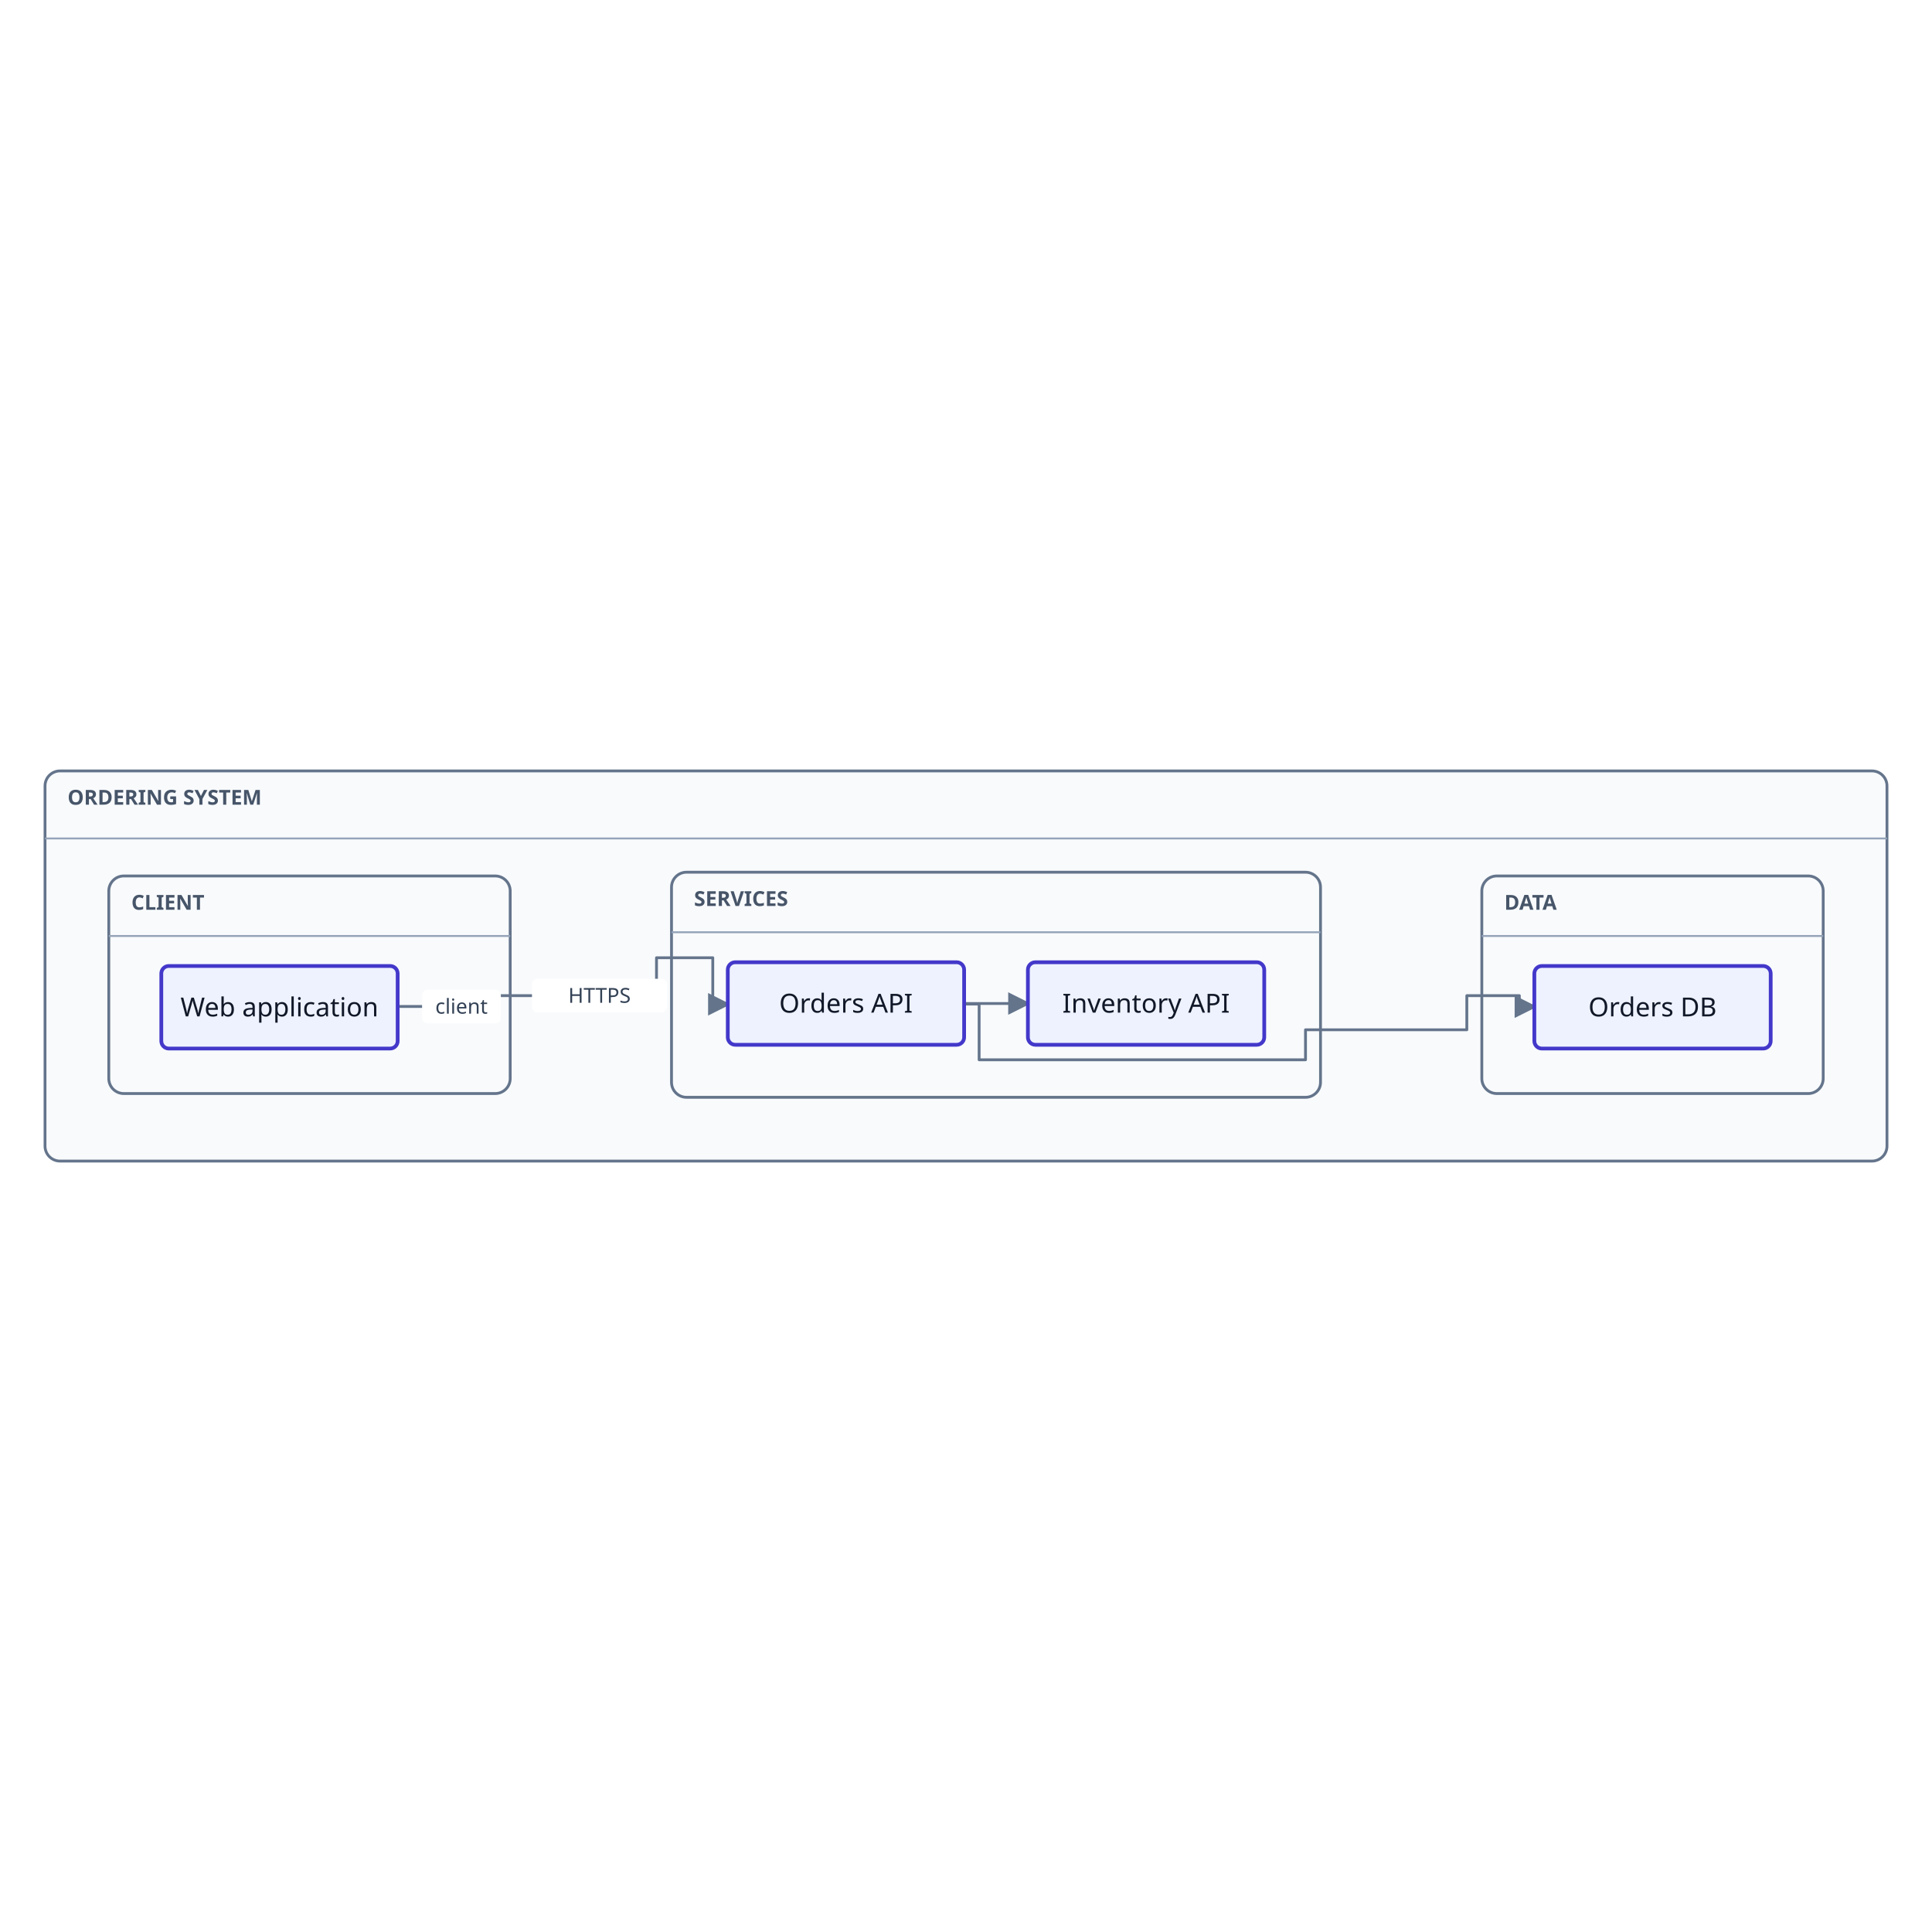
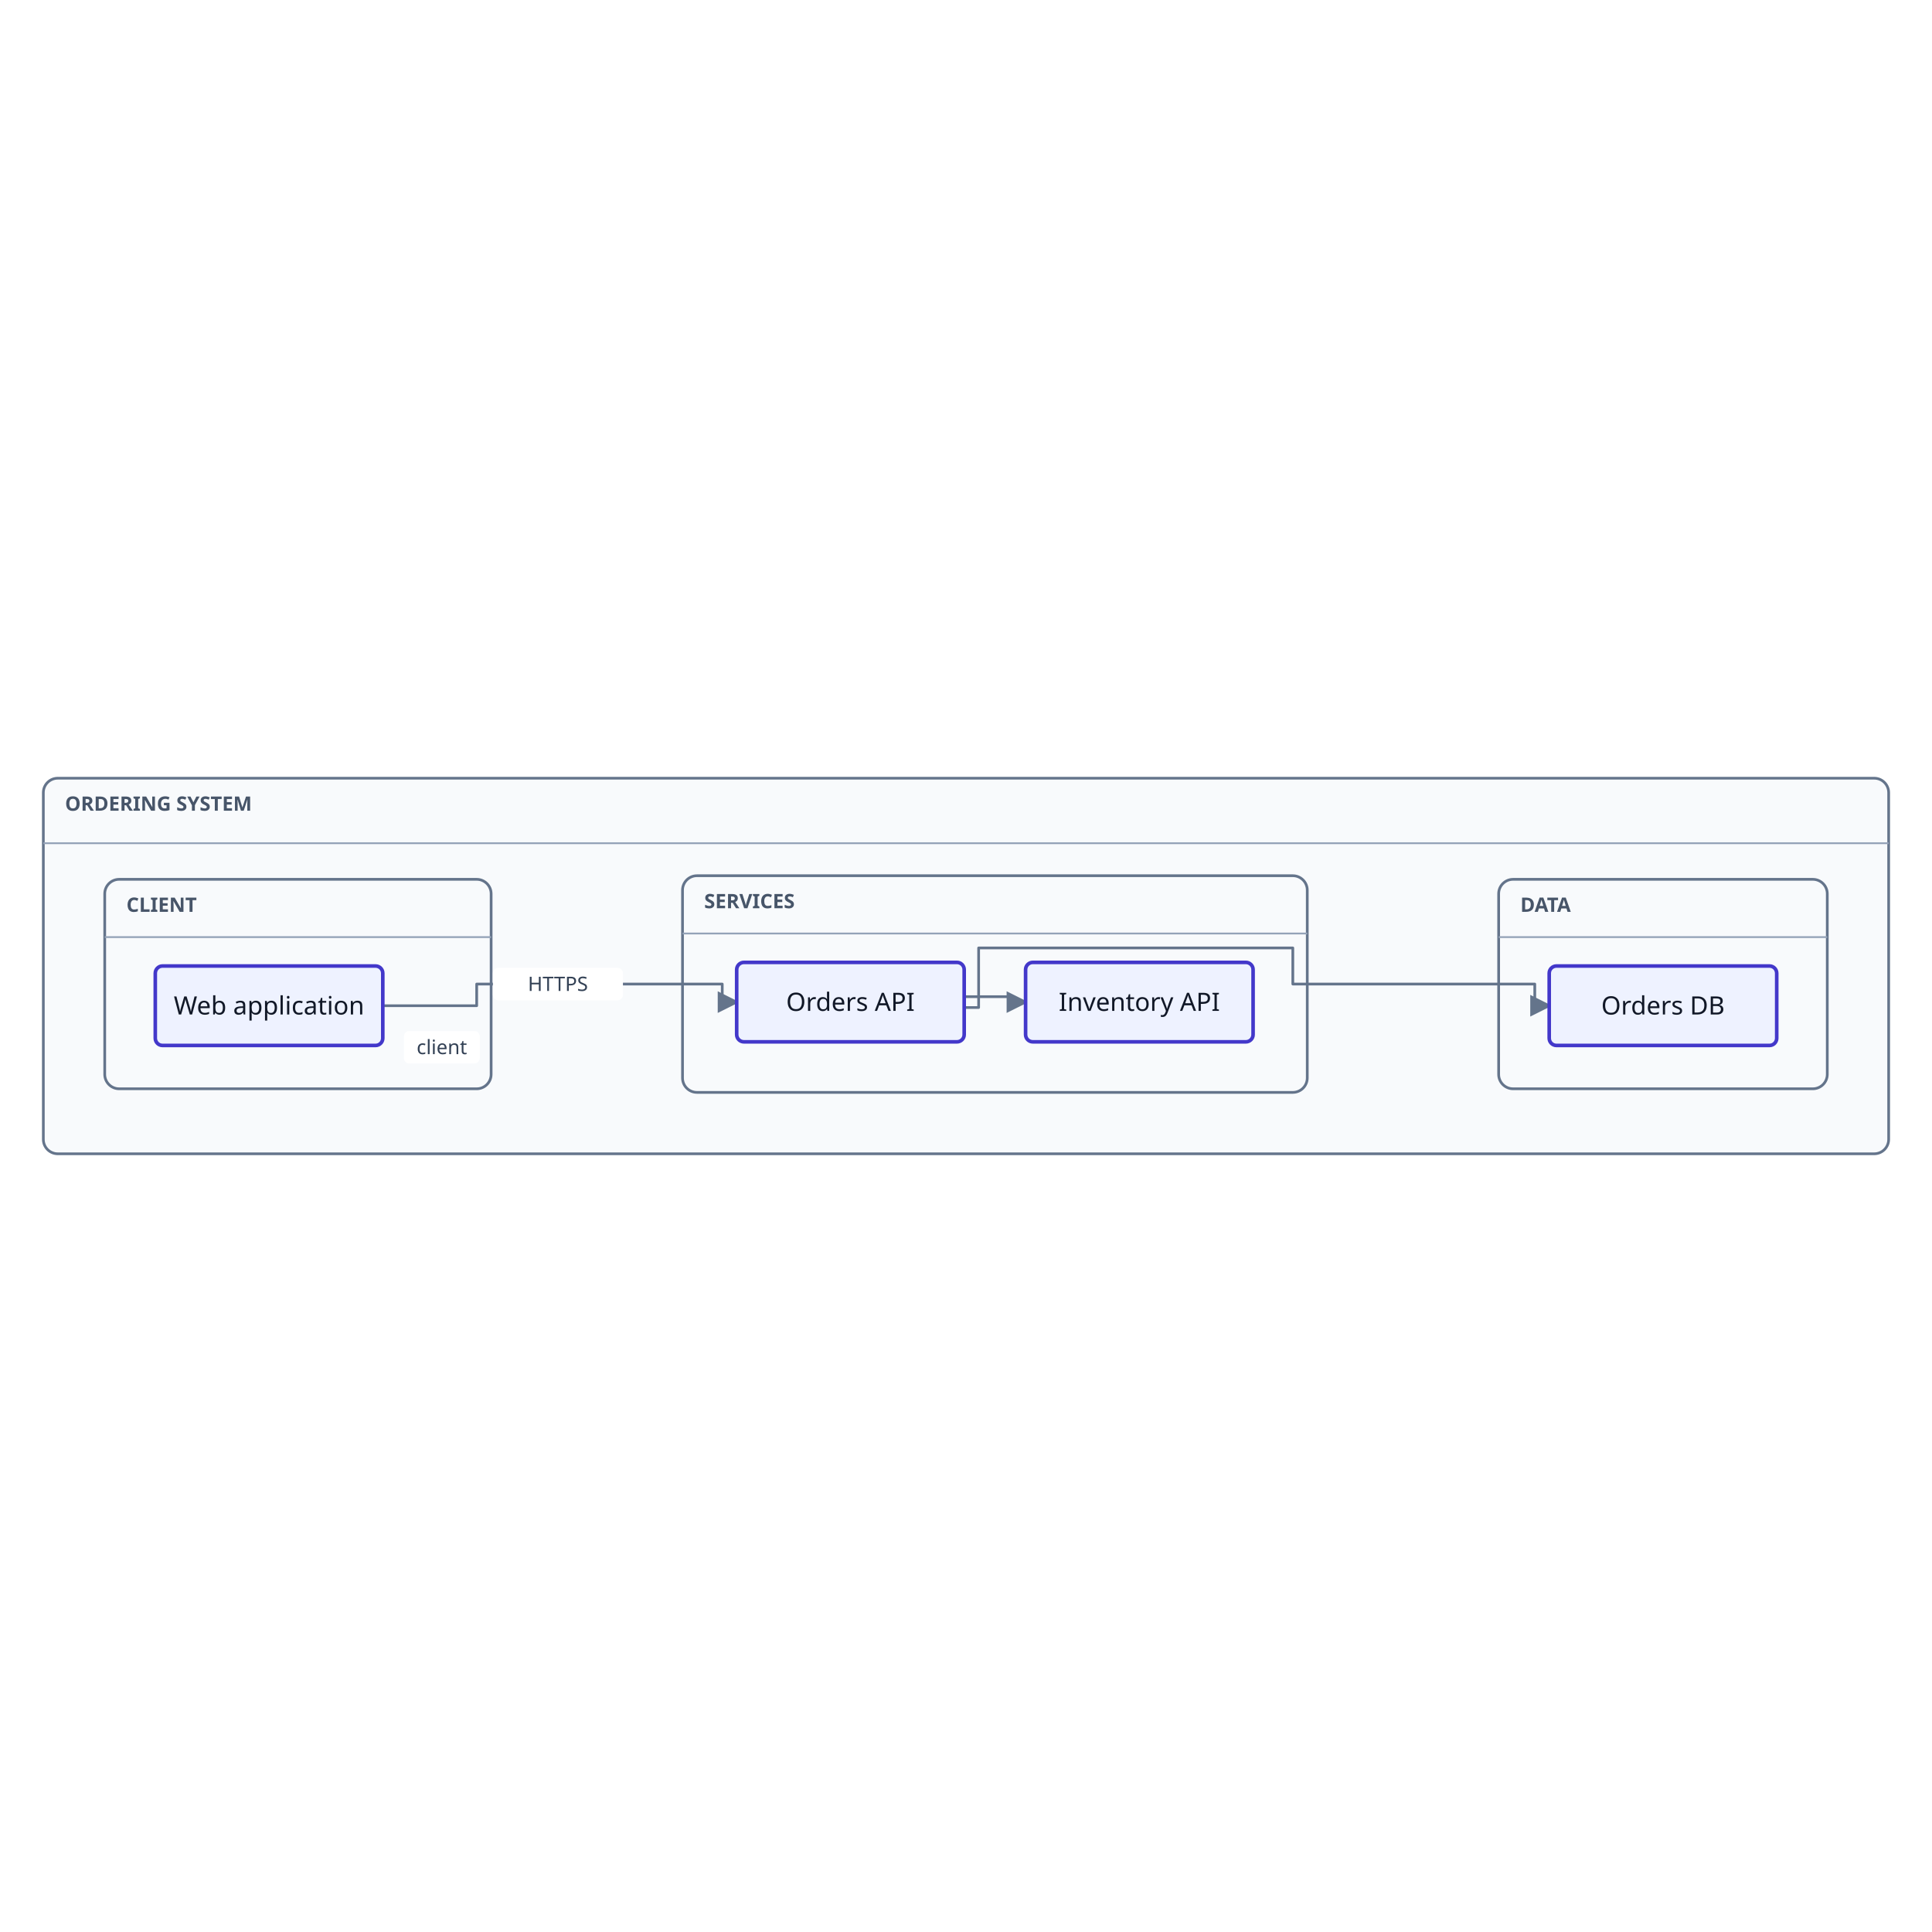
- <svg xmlns="http://www.w3.org/2000/svg" width="720" height="720" viewBox="0 0 1030 1030">
+ <svg xmlns="http://www.w3.org/2000/svg" width="720" height="720" viewBox="0 0 1070 1070">
  <defs>
    <marker id="arrow" markerWidth="8" markerHeight="8" refX="7" refY="4" orient="auto">
      <path d="M0,0 L8,4 L0,8 z" fill="#64748b" />
    </marker>
  </defs>
-   <rect x="0" y="0" width="1030" height="1030" fill="#ffffff" />
-   <g transform="translate(0 387)">
-     <rect x="24" y="24" width="982" height="208" rx="8" fill="#f8fafc" stroke="#64748b" stroke-width="1.5" />
-     <line x1="24" y1="60" x2="1006" y2="60" stroke="#94a3b8" />
+   <rect x="0" y="0" width="1070" height="1070" fill="#ffffff" />
+   <g transform="translate(0 407)">
+     <rect x="24" y="24" width="1022" height="208" rx="8" fill="#f8fafc" stroke="#64748b" stroke-width="1.5" />
+     <line x1="24" y1="60" x2="1046" y2="60" stroke="#94a3b8" />
    <text x="36" y="42" font-family="sans-serif" font-size="11" font-weight="600" fill="#475569">ORDERING SYSTEM</text>
    <rect x="58" y="80" width="214" height="116" rx="8" fill="#f8fafc" stroke="#64748b" stroke-width="1.5" />
    <line x1="58" y1="112" x2="272" y2="112" stroke="#94a3b8" />
    <text x="70" y="98" font-family="sans-serif" font-size="11" font-weight="600" fill="#475569">CLIENT</text>
-     <rect x="358" y="78" width="346" height="120" rx="8" fill="#f8fafc" stroke="#64748b" stroke-width="1.5" />
-     <line x1="358" y1="110" x2="704" y2="110" stroke="#94a3b8" />
-     <text x="370" y="96" font-family="sans-serif" font-size="11" font-weight="600" fill="#475569">SERVICES</text>
-     <rect x="790" y="80" width="182" height="116" rx="8" fill="#f8fafc" stroke="#64748b" stroke-width="1.5" />
-     <line x1="790" y1="112" x2="972" y2="112" stroke="#94a3b8" />
-     <text x="802" y="98" font-family="sans-serif" font-size="11" font-weight="600" fill="#475569">DATA</text>
-     <polyline points="212,149.583 264,149.583 264,143.8 272,143.8 350,143.8 350,123.6 358,123.6 380,123.6 380,148.417 388,148.417" fill="none" stroke="#64748b" stroke-width="1.5" stroke-linecap="round" stroke-linejoin="round" marker-end="url(#arrow)" />
-     <polyline points="514,148 548,148" fill="none" stroke="#64748b" stroke-width="1.5" stroke-linecap="round" stroke-linejoin="round" marker-end="url(#arrow)" />
-     <polyline points="514,148.293 522,148.293 522,178 696,178 696,162 704,162 782,162 782,143.8 790,143.8 810,143.8 810,149.707 818,149.707" fill="none" stroke="#64748b" stroke-width="1.5" stroke-linecap="round" stroke-linejoin="round" marker-end="url(#arrow)" />
+     <rect x="378" y="78" width="346" height="120" rx="8" fill="#f8fafc" stroke="#64748b" stroke-width="1.5" />
+     <line x1="378" y1="110" x2="724" y2="110" stroke="#94a3b8" />
+     <text x="390" y="96" font-family="sans-serif" font-size="11" font-weight="600" fill="#475569">SERVICES</text>
+     <rect x="830" y="80" width="182" height="116" rx="8" fill="#f8fafc" stroke="#64748b" stroke-width="1.5" />
+     <line x1="830" y1="112" x2="1012" y2="112" stroke="#94a3b8" />
+     <text x="842" y="98" font-family="sans-serif" font-size="11" font-weight="600" fill="#475569">DATA</text>
+     <polyline points="212,150 264,150 264,138 272,138 378,138 400,138 400,148 408,148" fill="none" stroke="#64748b" stroke-width="1.5" stroke-linecap="round" stroke-linejoin="round" marker-end="url(#arrow)" />
+     <polyline points="534,145 560,145 560,148 568,148" fill="none" stroke="#64748b" stroke-width="1.5" stroke-linecap="round" stroke-linejoin="round" marker-end="url(#arrow)" />
+     <polyline points="534,151 542,151 542,118 716,118 716,138 724,138 830,138 850,138 850,150 858,150" fill="none" stroke="#64748b" stroke-width="1.5" stroke-linecap="round" stroke-linejoin="round" marker-end="url(#arrow)" />
    <rect x="86" y="128" width="126" height="44" rx="4" fill="#eef2ff" stroke="#4338ca" stroke-width="2" />
    <text x="149" y="150" text-anchor="middle" dominant-baseline="middle" font-family="sans-serif" font-size="14" fill="#111827">Web application</text>
-     <rect x="388" y="126" width="126" height="44" rx="4" fill="#eef2ff" stroke="#4338ca" stroke-width="2" />
-     <text x="451" y="148" text-anchor="middle" dominant-baseline="middle" font-family="sans-serif" font-size="14" fill="#111827">Orders API</text>
-     <rect x="548" y="126" width="126" height="44" rx="4" fill="#eef2ff" stroke="#4338ca" stroke-width="2" />
-     <text x="611" y="148" text-anchor="middle" dominant-baseline="middle" font-family="sans-serif" font-size="14" fill="#111827">Inventory API</text>
-     <rect x="818" y="128" width="126" height="44" rx="4" fill="#eef2ff" stroke="#4338ca" stroke-width="2" />
-     <text x="881" y="150" text-anchor="middle" dominant-baseline="middle" font-family="sans-serif" font-size="14" fill="#111827">Orders DB</text>
-     <rect x="283.617" y="134.8" width="72" height="18" rx="3" fill="#ffffff" />
-     <text x="319.617" y="143.8" text-anchor="middle" dominant-baseline="middle" font-family="sans-serif" font-size="11" fill="#334155">HTTPS</text>
-     <rect x="225.02" y="140.583" width="42" height="18" rx="3" fill="#ffffff" />
-     <text x="246.02" y="149.583" text-anchor="middle" dominant-baseline="middle" font-family="sans-serif" font-size="11" fill="#334155">client</text>
+     <rect x="408" y="126" width="126" height="44" rx="4" fill="#eef2ff" stroke="#4338ca" stroke-width="2" />
+     <text x="471" y="148" text-anchor="middle" dominant-baseline="middle" font-family="sans-serif" font-size="14" fill="#111827">Orders API</text>
+     <rect x="568" y="126" width="126" height="44" rx="4" fill="#eef2ff" stroke="#4338ca" stroke-width="2" />
+     <text x="631" y="148" text-anchor="middle" dominant-baseline="middle" font-family="sans-serif" font-size="14" fill="#111827">Inventory API</text>
+     <rect x="858" y="128" width="126" height="44" rx="4" fill="#eef2ff" stroke="#4338ca" stroke-width="2" />
+     <text x="921" y="150" text-anchor="middle" dominant-baseline="middle" font-family="sans-serif" font-size="14" fill="#111827">Orders DB</text>
+     <rect x="273" y="129" width="72" height="18" rx="3" fill="#ffffff" />
+     <text x="309" y="138" text-anchor="middle" dominant-baseline="middle" font-family="sans-serif" font-size="11" fill="#334155">HTTPS</text>
+     <rect x="223.7" y="164" width="42" height="18" rx="3" fill="#ffffff" />
+     <text x="244.7" y="173" text-anchor="middle" dominant-baseline="middle" font-family="sans-serif" font-size="11" fill="#334155">client</text>
  </g>
</svg>
